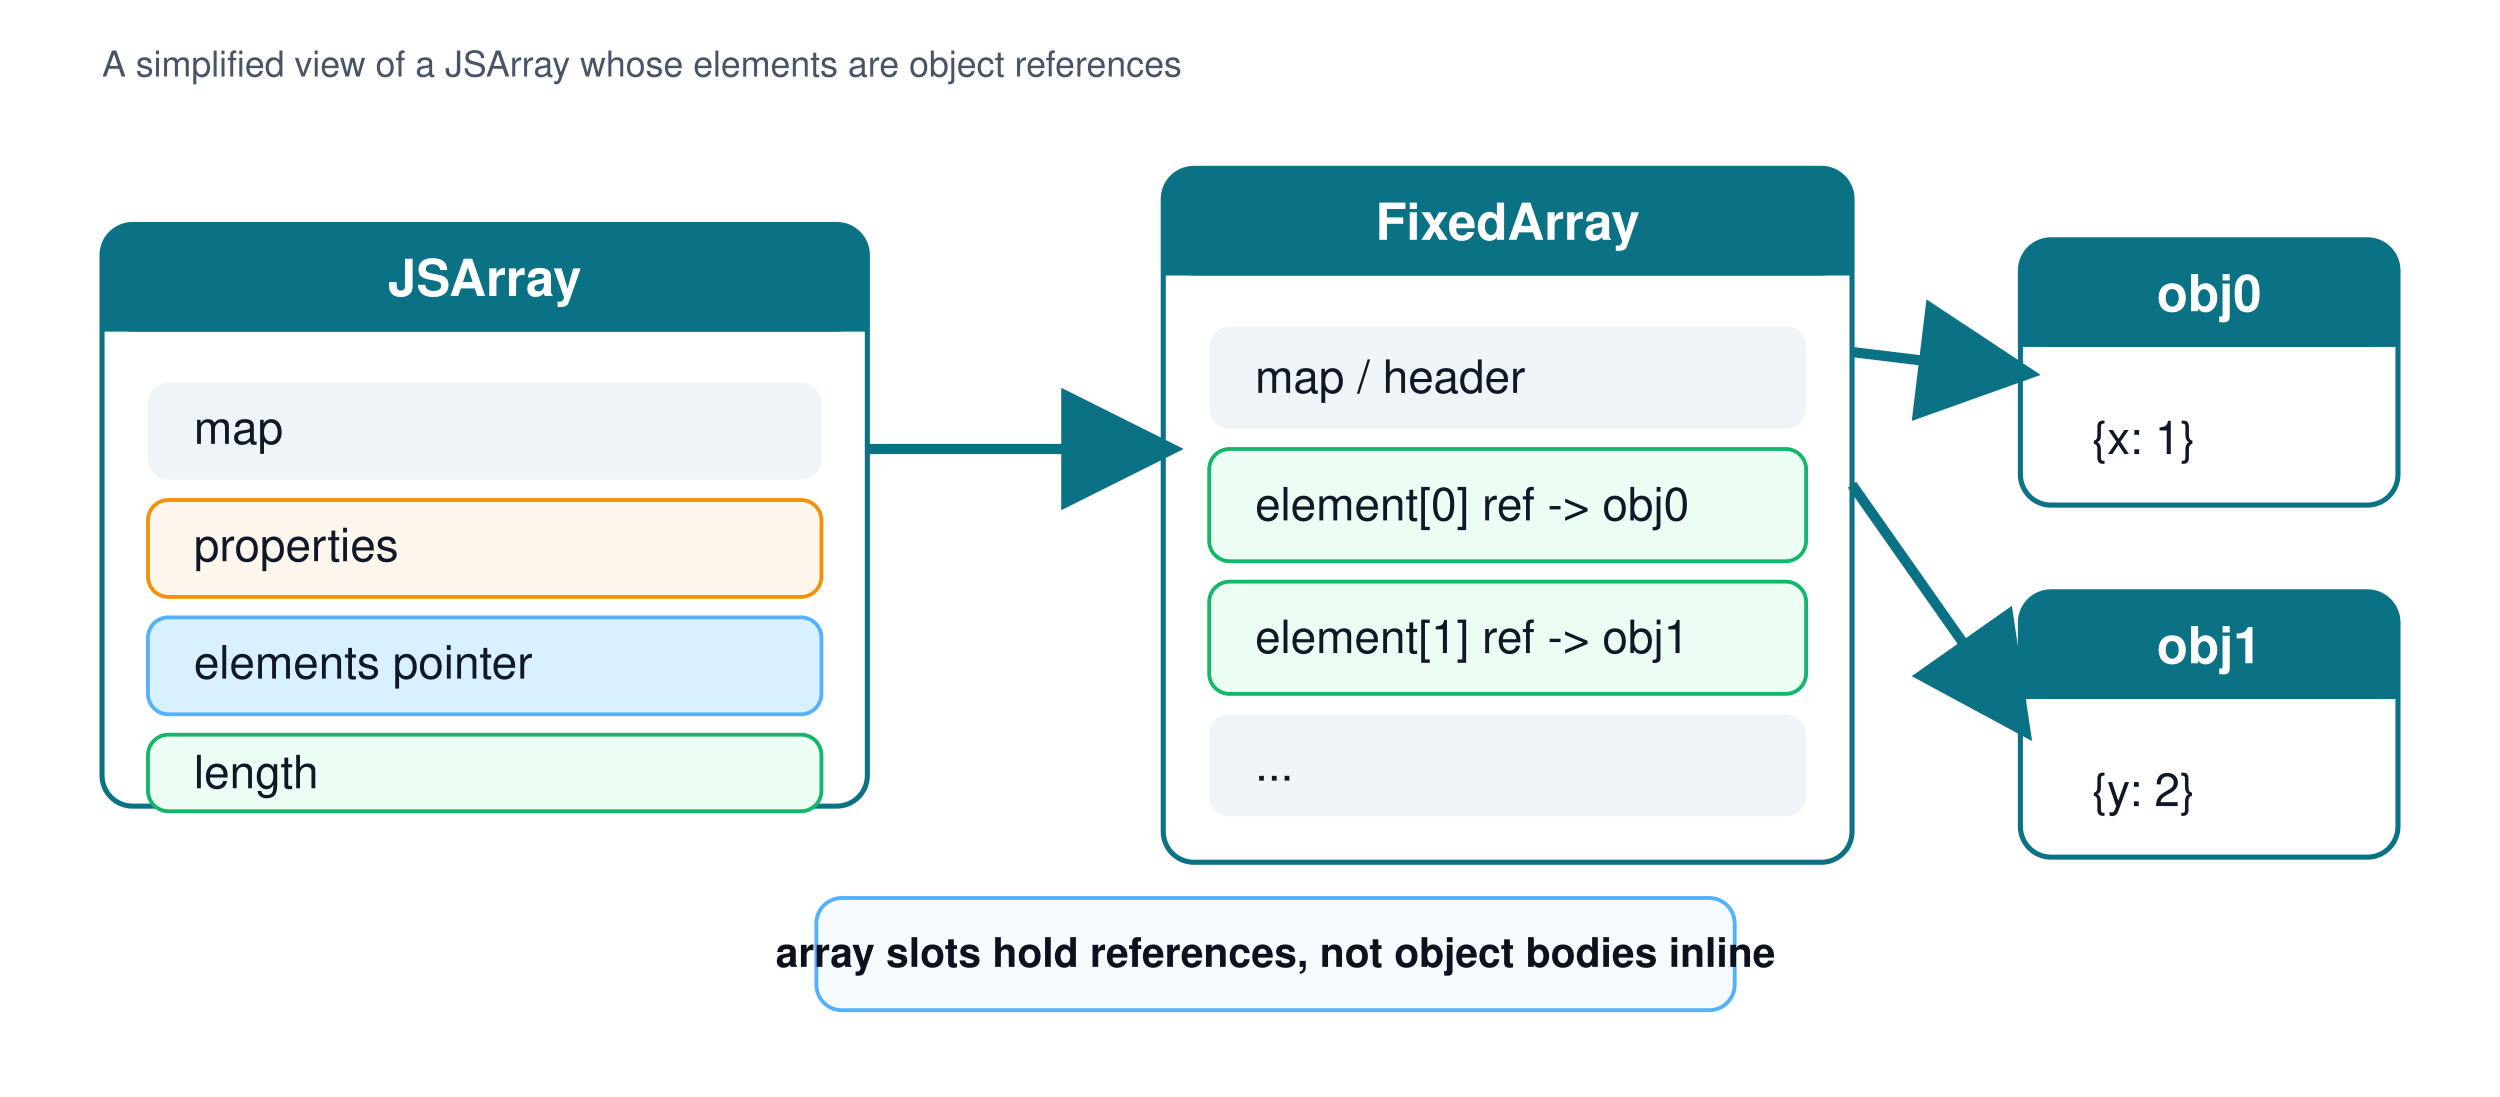
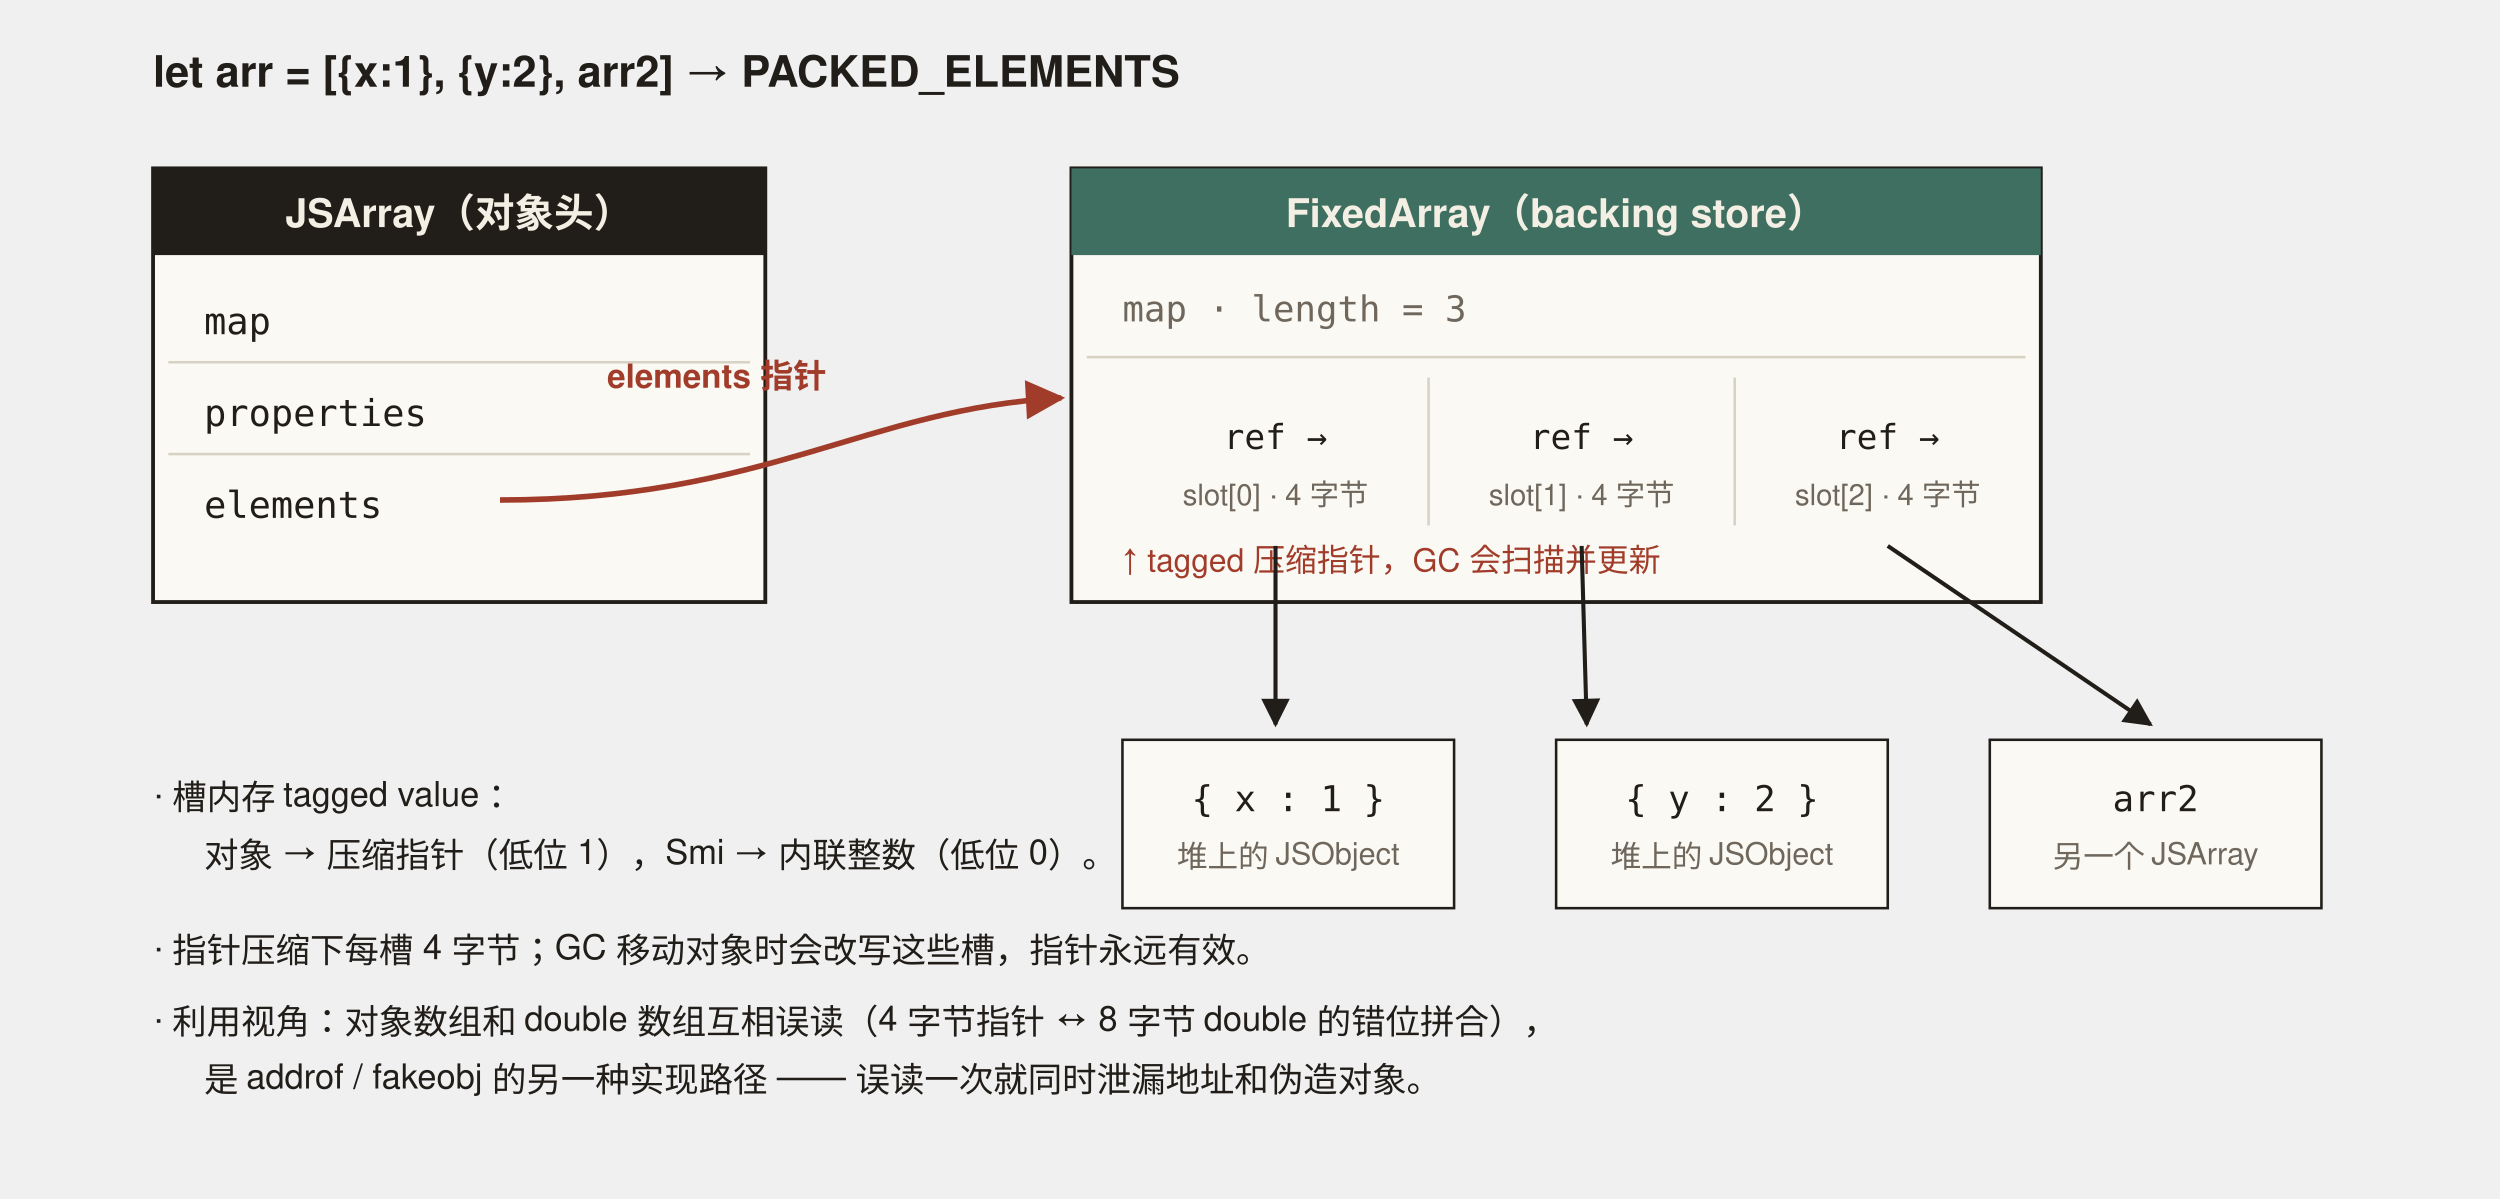
- <svg xmlns="http://www.w3.org/2000/svg" width="980" height="430" viewBox="0 0 980 430">
+ <svg xmlns="http://www.w3.org/2000/svg" width="980" height="470" viewBox="0 0 980 470" font-family="'Helvetica Neue', Helvetica, Arial, 'PingFang SC', sans-serif">
  <defs>
-     <style>
-       .title { font: 700 20px Helvetica, Arial, sans-serif; fill: #ffffff; }
-       .field { font: 500 18px Helvetica, Arial, sans-serif; fill: #101828; }
-       .note { font: 500 14px Helvetica, Arial, sans-serif; fill: #475467; }
-       .mini { font: 500 13px Helvetica, Arial, sans-serif; fill: #344054; }
-       .callout { font: 600 16px Helvetica, Arial, sans-serif; fill: #0c111d; }
-     </style>
-     <marker id="arrow" markerWidth="12" markerHeight="12" refX="10" refY="6" orient="auto">
-       <path d="M0,0 L12,6 L0,12 Z" fill="#0b7285" />
+     <marker id="arr" viewBox="0 0 10 10" refX="9" refY="5" markerWidth="7" markerHeight="7" orient="auto-start-reverse">
+       <path d="M 0 0 L 10 5 L 0 10 z" fill="#a13c2a" />
+     </marker>
+     <marker id="arrI" viewBox="0 0 10 10" refX="9" refY="5" markerWidth="7" markerHeight="7" orient="auto-start-reverse">
+       <path d="M 0 0 L 10 5 L 0 10 z" fill="#211d19" />
    </marker>
  </defs>
-   <rect width="980" height="430" fill="#ffffff" />
-   <text x="40" y="30" class="note">A simplified view of a JSArray whose elements are object references</text>
-   <g transform="translate(40 88)">
-     <rect width="300" height="228" rx="12" fill="#ffffff" stroke="#0b7285" stroke-width="2" />
-     <rect width="300" height="42" rx="12" fill="#0b7285" />
-     <rect y="30" width="300" height="12" fill="#0b7285" />
-     <text x="150" y="28" text-anchor="middle" class="title">JSArray</text>
-     <rect x="18" y="62" width="264" height="38" rx="8" fill="#eef4f7" />
-     <rect x="18" y="108" width="264" height="38" rx="8" fill="#fff7ed" stroke="#f79009" stroke-width="1.5" />
-     <rect x="18" y="154" width="264" height="38" rx="8" fill="#d9f0ff" stroke="#53b1fd" stroke-width="1.5" />
-     <rect x="18" y="200" width="264" height="30" rx="8" fill="#ecfdf3" stroke="#12b76a" stroke-width="1.5" />
-     <text x="36" y="86" class="field">map</text>
-     <text x="36" y="132" class="field">properties</text>
-     <text x="36" y="178" class="field">elements pointer</text>
-     <text x="36" y="221" class="field">length</text>
+   <text x="60" y="34" font-size="17" fill="#211d19" font-weight="700">let arr = [{x:1}, {y:2}, arr2]  →  PACKED_ELEMENTS</text>
+   <g>
+     <rect x="60" y="66" width="240" height="170" fill="#fbf9f4" stroke="#211d19" stroke-width="1.5" />
+     <rect x="60" y="66" width="240" height="34" fill="#211d19" />
+     <text x="180" y="89" font-size="15.5" fill="#f4efe4" text-anchor="middle" font-weight="600">JSArray（对象头）</text>
+     <g font-size="14.5" font-family="Menlo, Consolas, monospace" fill="#211d19">
+       <text x="80" y="131">map</text>
+       <text x="80" y="167">properties</text>
+       <text x="80" y="203">elements</text>
+     </g>
+     <line x1="66" y1="142" x2="294" y2="142" stroke="#d8d2c4" />
+     <line x1="66" y1="178" x2="294" y2="178" stroke="#d8d2c4" />
  </g>
-   <g transform="translate(456 66)">
-     <rect width="270" height="272" rx="12" fill="#ffffff" stroke="#0b7285" stroke-width="2" />
-     <rect width="270" height="42" rx="12" fill="#0b7285" />
-     <rect y="30" width="270" height="12" fill="#0b7285" />
-     <text x="135" y="28" text-anchor="middle" class="title">FixedArray</text>
-     <rect x="18" y="62" width="234" height="40" rx="8" fill="#eef4f7" />
-     <rect x="18" y="110" width="234" height="44" rx="8" fill="#ecfdf3" stroke="#12b76a" stroke-width="1.5" />
-     <rect x="18" y="162" width="234" height="44" rx="8" fill="#ecfdf3" stroke="#12b76a" stroke-width="1.5" />
-     <rect x="18" y="214" width="234" height="40" rx="8" fill="#eef4f7" />
-     <text x="36" y="88" class="field">map / header</text>
-     <text x="36" y="138" class="field">element[0]  ref -&gt; obj0</text>
-     <text x="36" y="190" class="field">element[1]  ref -&gt; obj1</text>
-     <text x="36" y="240" class="field">...</text>
+   <path d="M 196 196 C 300 196, 340 160, 416 156" fill="none" stroke="#a13c2a" stroke-width="2.2" marker-end="url(#arr)" />
+   <text x="238" y="152" font-size="13" fill="#a13c2a" font-weight="600">elements 指针</text>
+   <g>
+     <rect x="420" y="66" width="380" height="170" fill="#fbf9f4" stroke="#211d19" stroke-width="1.5" />
+     <rect x="420" y="66" width="380" height="34" fill="#3f6f60" />
+     <text x="610" y="89" font-size="15.5" fill="#f4efe4" text-anchor="middle" font-weight="600">FixedArray（backing store）</text>
+     <g font-size="14" font-family="Menlo, Consolas, monospace" fill="#6f675c">
+       <text x="440" y="126">map · length = 3</text>
+     </g>
+     <line x1="426" y1="140" x2="794" y2="140" stroke="#d8d2c4" />
+     <g font-size="13.5" font-family="Menlo, Consolas, monospace" fill="#211d19" text-anchor="middle">
+       <text x="500" y="176">ref →</text>
+       <text x="620" y="176">ref →</text>
+       <text x="740" y="176">ref →</text>
+     </g>
+     <g font-size="11.5" fill="#6f675c" text-anchor="middle">
+       <text x="500" y="198">slot[0] · 4 字节</text>
+       <text x="620" y="198">slot[1] · 4 字节</text>
+       <text x="740" y="198">slot[2] · 4 字节</text>
+     </g>
+     <line x1="560" y1="148" x2="560" y2="206" stroke="#d8d2c4" />
+     <line x1="680" y1="148" x2="680" y2="206" stroke="#d8d2c4" />
+     <text x="440" y="224" font-size="12.5" fill="#a13c2a">↑ tagged 压缩指针，GC 会扫描并更新</text>
  </g>
-   <g transform="translate(792 94)">
-     <rect width="148" height="104" rx="12" fill="#ffffff" stroke="#0b7285" stroke-width="2" />
-     <rect width="148" height="42" rx="12" fill="#0b7285" />
-     <rect y="30" width="148" height="12" fill="#0b7285" />
-     <text x="74" y="28" text-anchor="middle" class="title">obj0</text>
-     <text x="28" y="84" class="field">{x: 1}</text>
+   <g>
+     <rect x="440" y="290" width="130" height="66" fill="#fbf9f4" stroke="#211d19" />
+     <text x="505" y="318" font-size="14" fill="#211d19" text-anchor="middle" font-family="Menlo, Consolas, monospace">{ x : 1 }</text>
+     <text x="505" y="340" font-size="12" fill="#6f675c" text-anchor="middle">堆上的 JSObject</text>
+     <rect x="610" y="290" width="130" height="66" fill="#fbf9f4" stroke="#211d19" />
+     <text x="675" y="318" font-size="14" fill="#211d19" text-anchor="middle" font-family="Menlo, Consolas, monospace">{ y : 2 }</text>
+     <text x="675" y="340" font-size="12" fill="#6f675c" text-anchor="middle">堆上的 JSObject</text>
+     <rect x="780" y="290" width="130" height="66" fill="#fbf9f4" stroke="#211d19" />
+     <text x="845" y="318" font-size="14" fill="#211d19" text-anchor="middle" font-family="Menlo, Consolas, monospace">arr2</text>
+     <text x="845" y="340" font-size="12" fill="#6f675c" text-anchor="middle">另一个 JSArray</text>
  </g>
-   <g transform="translate(792 232)">
-     <rect width="148" height="104" rx="12" fill="#ffffff" stroke="#0b7285" stroke-width="2" />
-     <rect width="148" height="42" rx="12" fill="#0b7285" />
-     <rect y="30" width="148" height="12" fill="#0b7285" />
-     <text x="74" y="28" text-anchor="middle" class="title">obj1</text>
-     <text x="28" y="84" class="field">{y: 2}</text>
+   <path d="M 500 214 L 500 284" fill="none" stroke="#211d19" stroke-width="1.6" marker-end="url(#arrI)" />
+   <path d="M 620 214 L 622 284" fill="none" stroke="#211d19" stroke-width="1.6" marker-end="url(#arrI)" />
+   <path d="M 740 214 L 843 284" fill="none" stroke="#211d19" stroke-width="1.6" marker-end="url(#arrI)" />
+   <g font-size="13.5" fill="#211d19">
+     <text x="60" y="316">· 槽内存 tagged value：</text>
+     <text x="80" y="340">对象 → 压缩指针（低位 1），Smi → 内联整数（低位 0）。</text>
+     <text x="60" y="376">· 指针压缩下每槽 4 字节；GC 移动对象时会改写这些槽，指针永远有效。</text>
+     <text x="60" y="404">· 利用视角：对象数组和 double 数组互相误读（4 字节指针 ↔ 8 字节 double 的错位拼合），</text>
+     <text x="80" y="428">是 addrof / fakeobj 的另一种实现路径 —— 误读一次就同时泄漏地址和伪造对象。</text>
  </g>
-   <line x1="340" y1="176" x2="456" y2="176" stroke="#0b7285" stroke-width="4" marker-end="url(#arrow)" />
-   <line x1="726" y1="138" x2="792" y2="146" stroke="#0b7285" stroke-width="4" marker-end="url(#arrow)" />
-   <line x1="726" y1="190" x2="792" y2="284" stroke="#0b7285" stroke-width="4" marker-end="url(#arrow)" />
-   <rect x="320" y="352" width="360" height="44" rx="10" fill="#f5fbff" stroke="#53b1fd" stroke-width="1.5" />
-   <text x="500" y="379" text-anchor="middle" class="callout">array slots hold references, not object bodies inline</text>
</svg>
